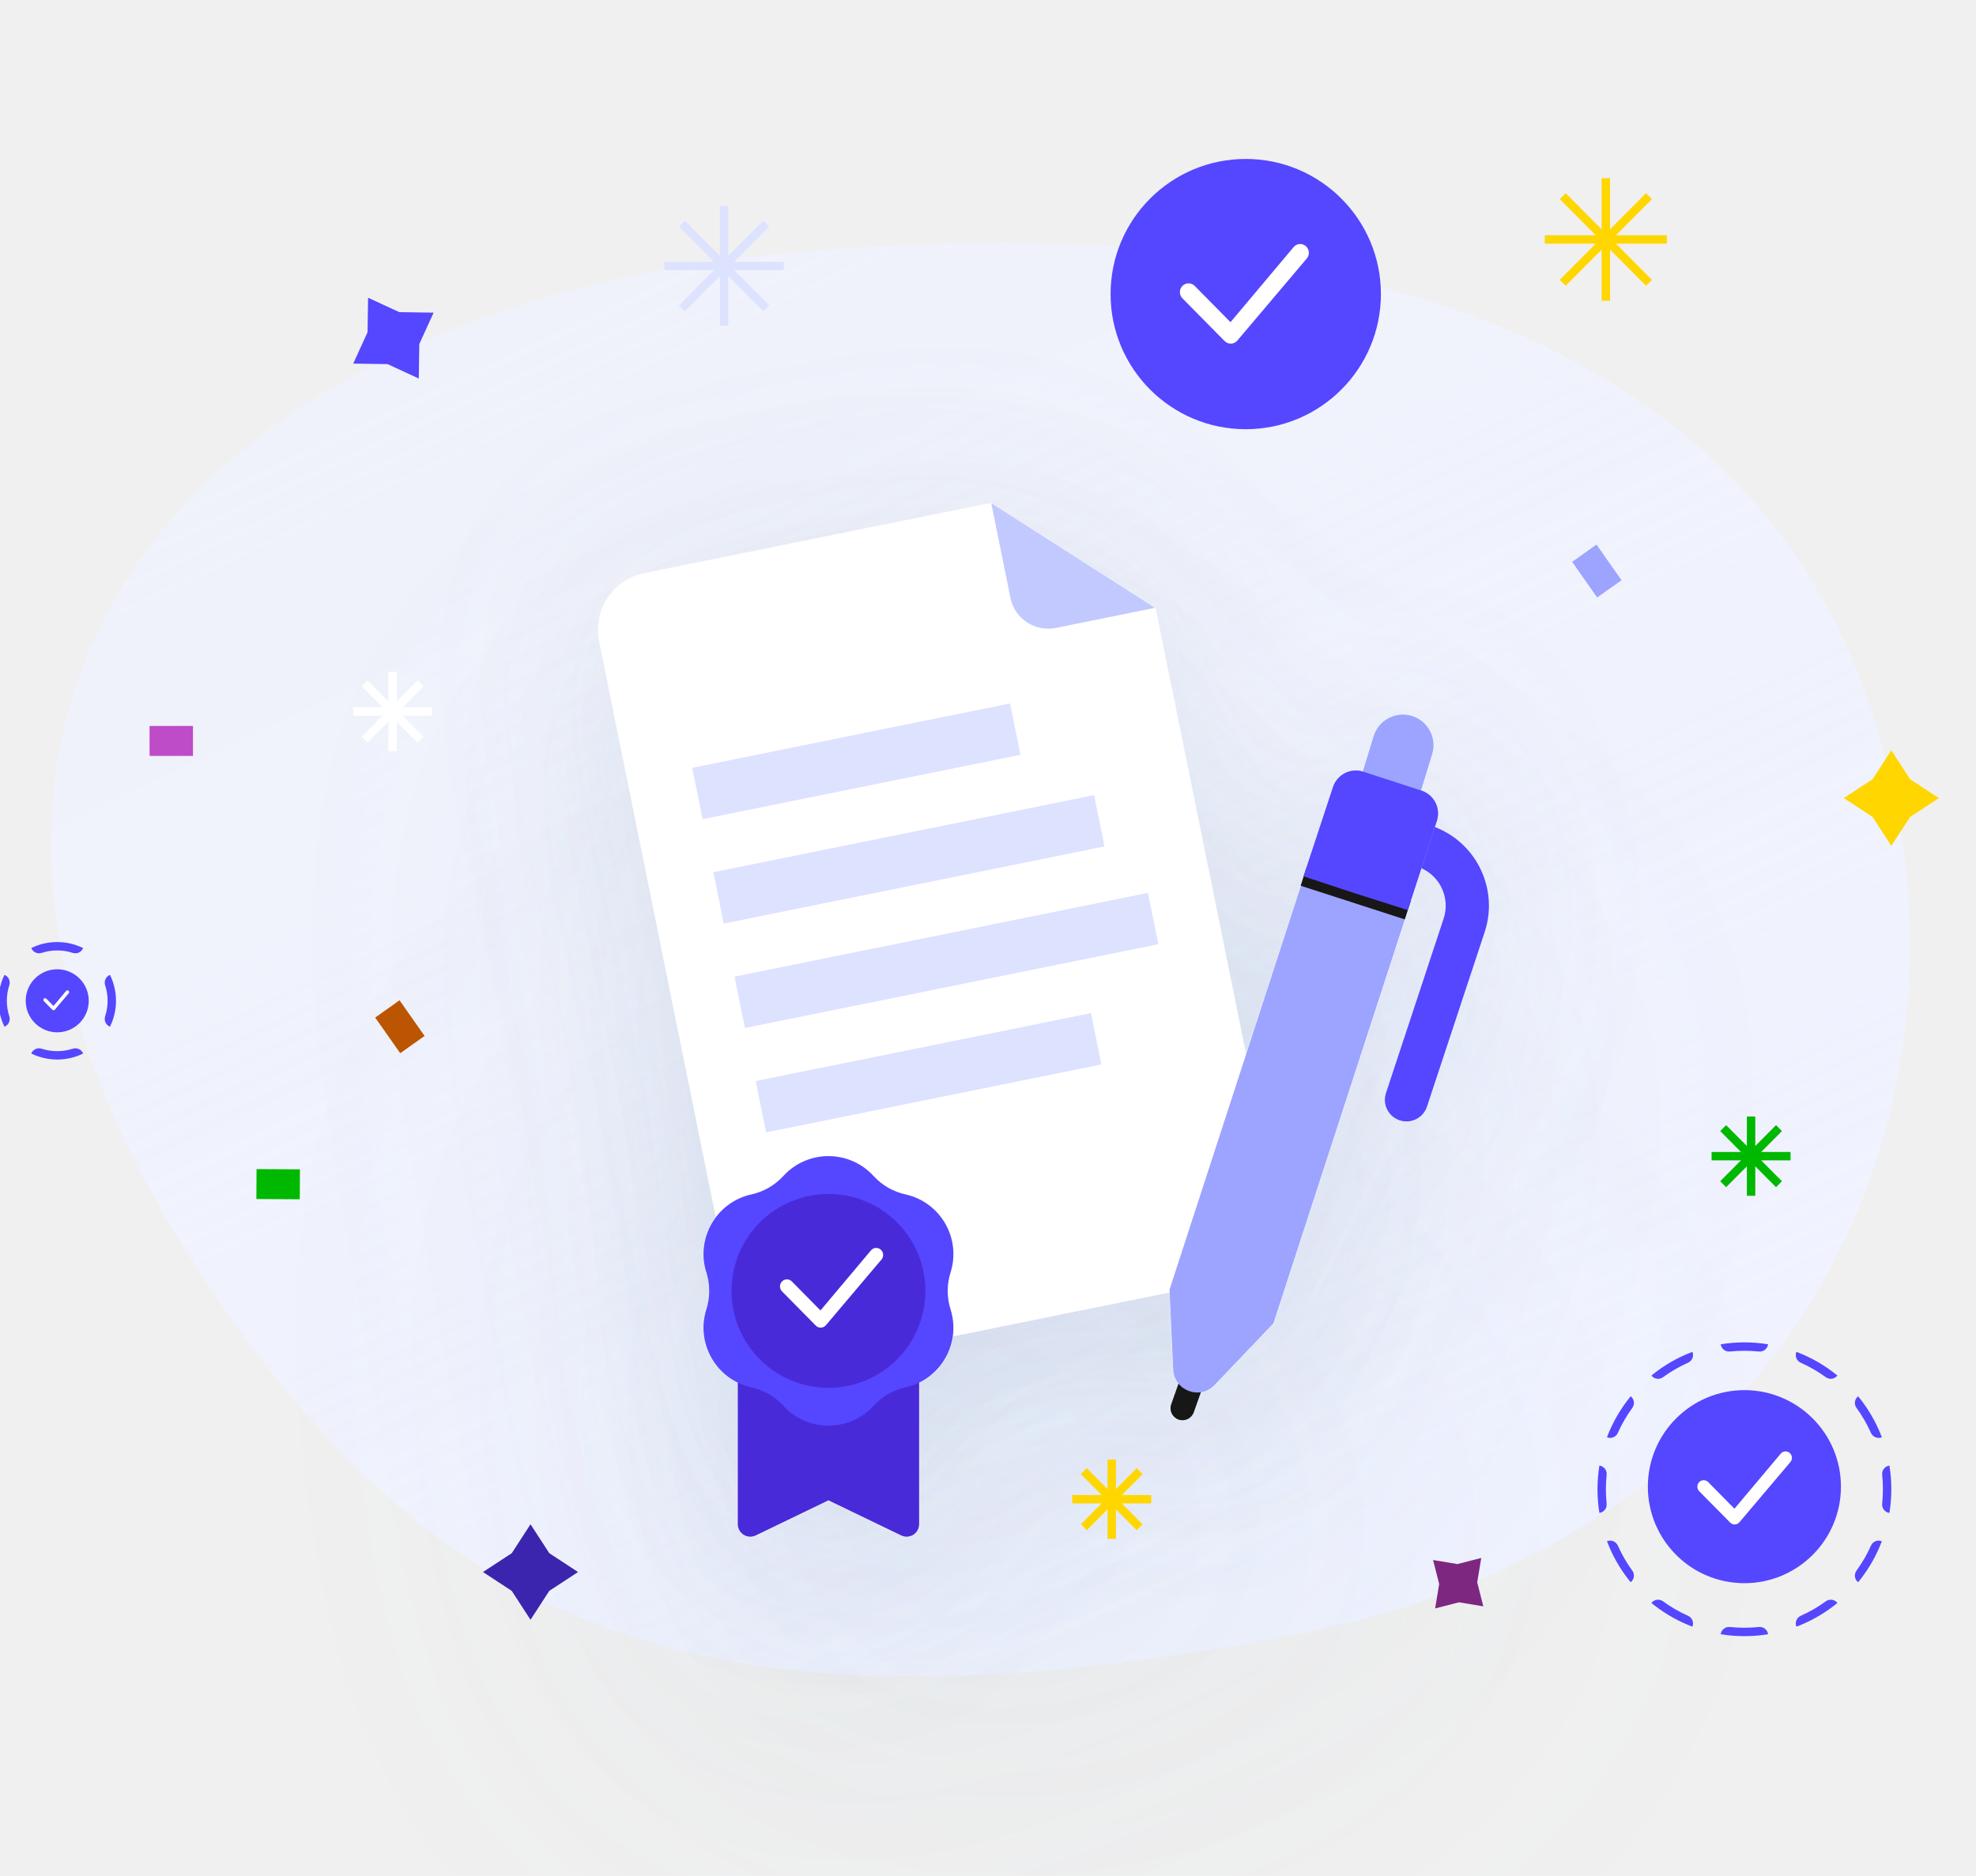
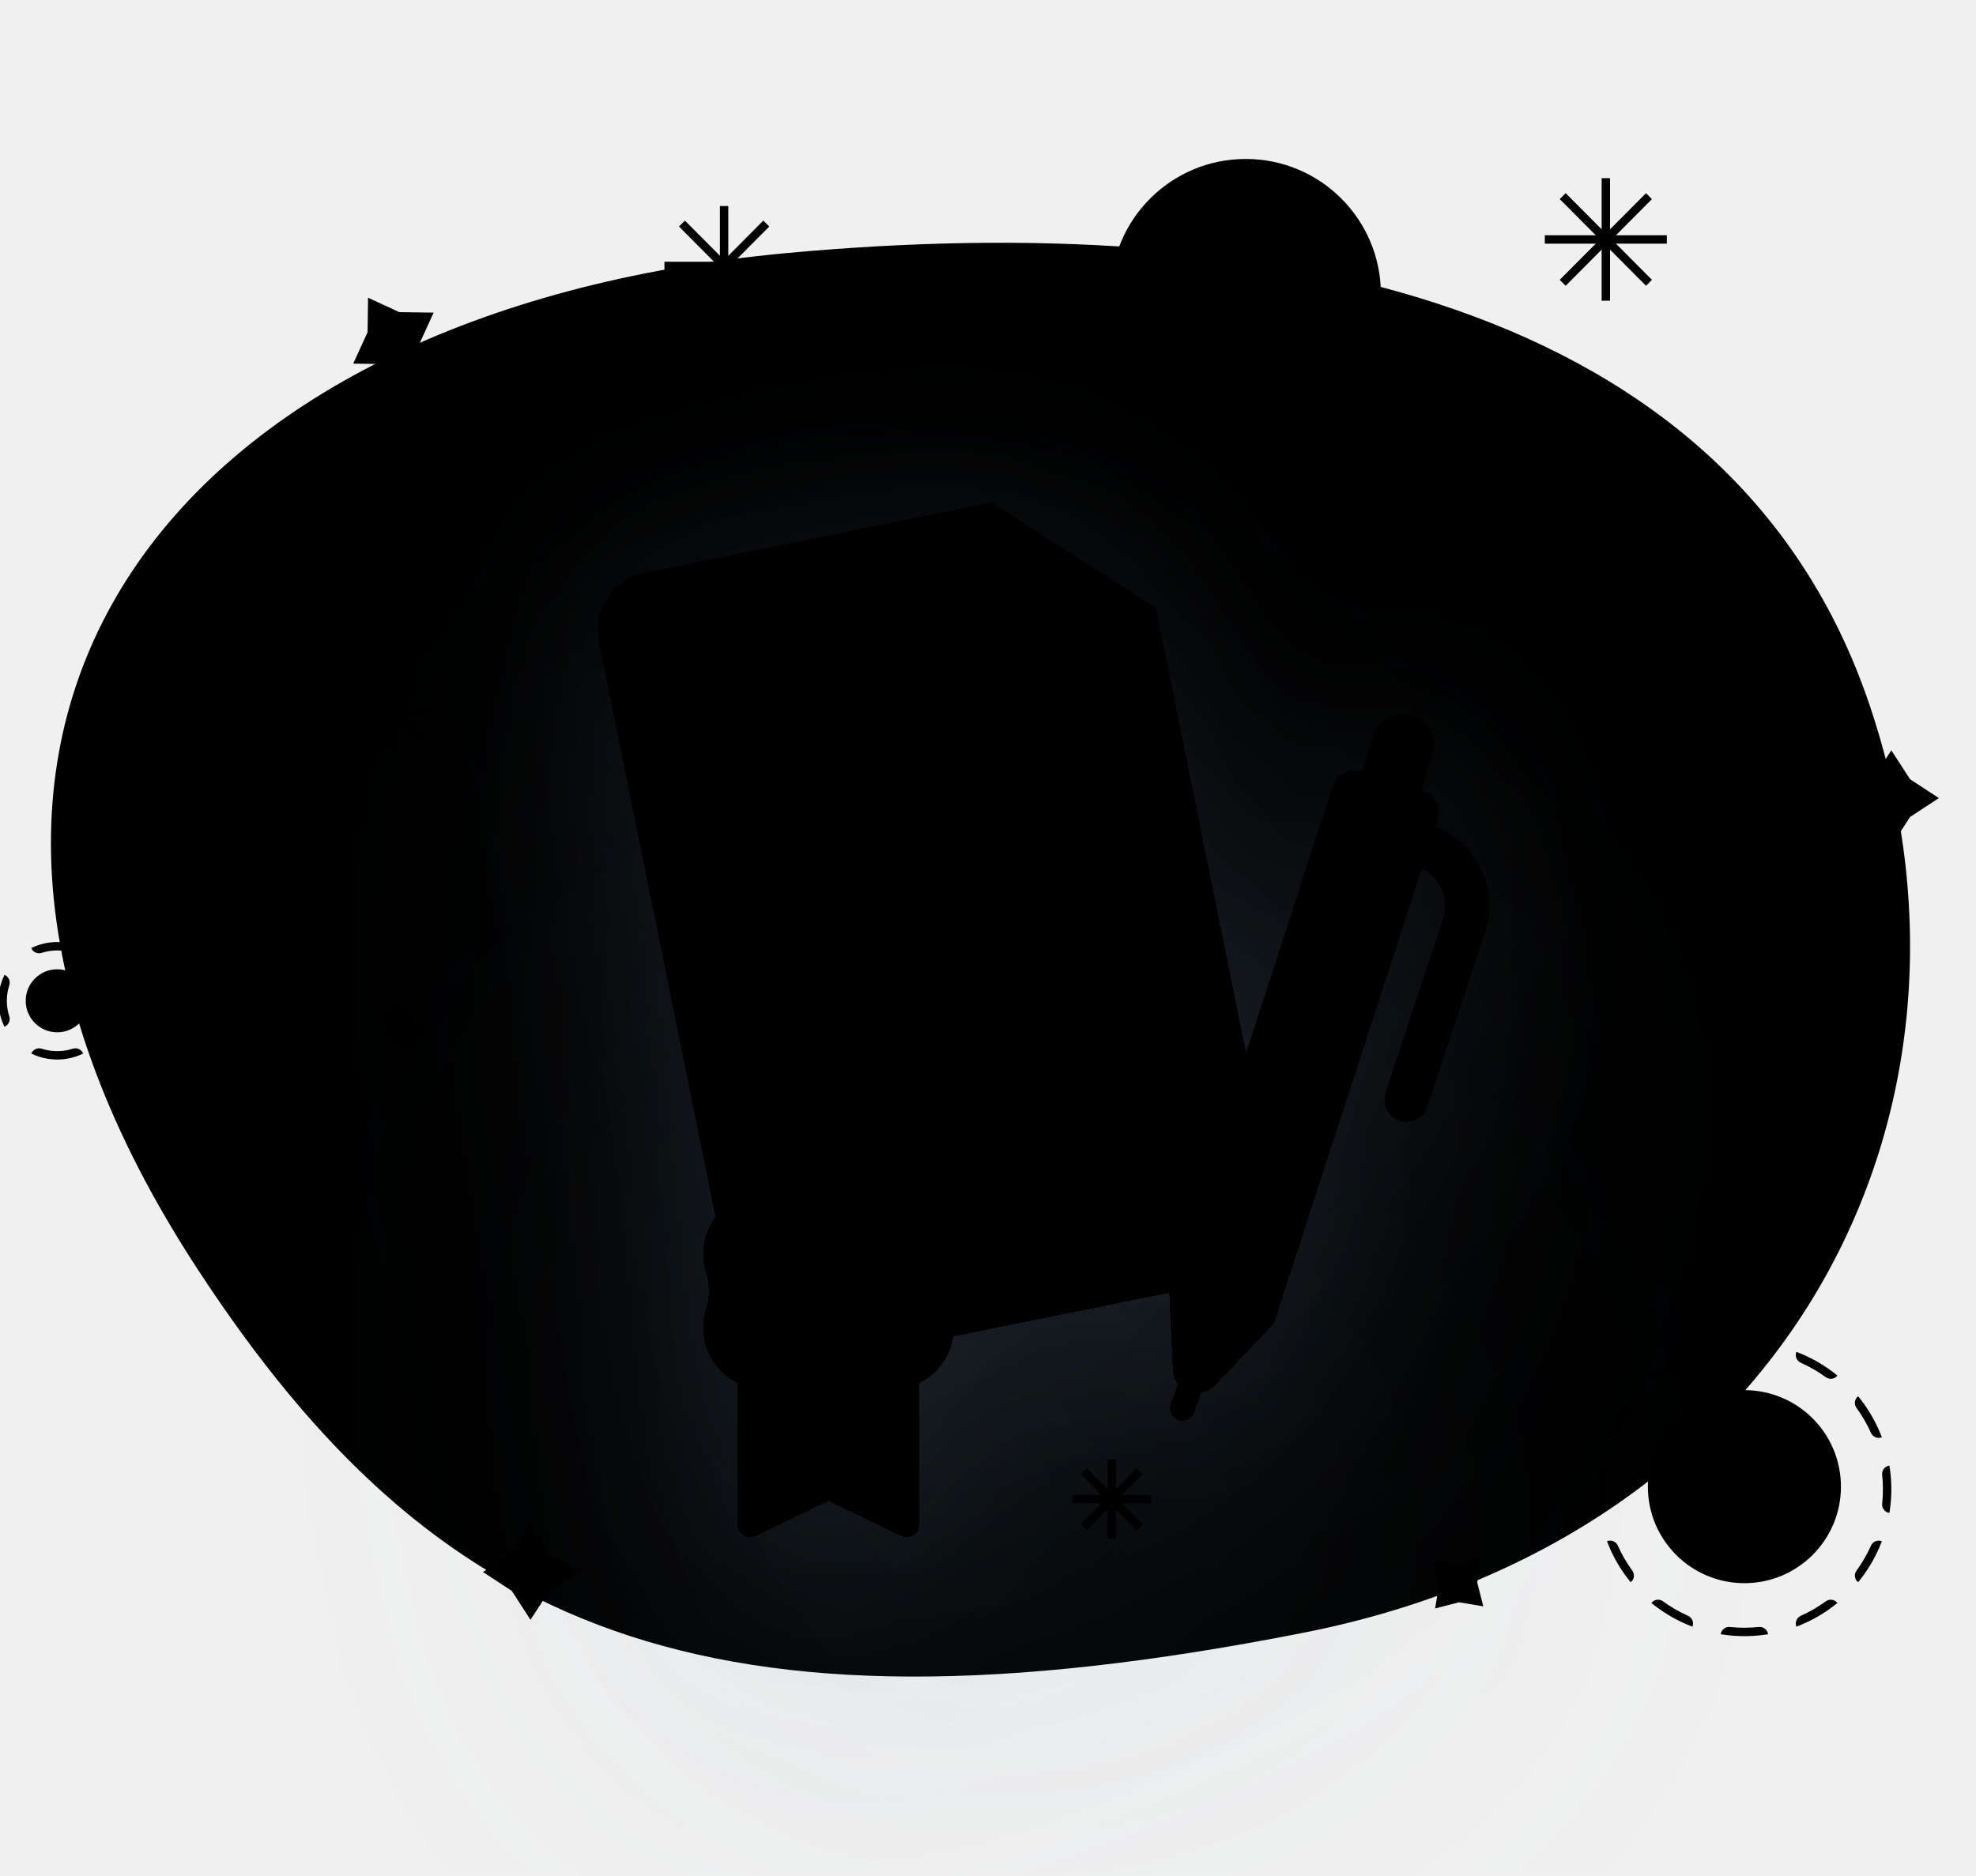
<svg xmlns="http://www.w3.org/2000/svg" fill="none" viewBox="0 0 316 300">
  <g clip-path="url(#a)">
-     <path fill="url(#b)" d="M298.971 112.741c-21.887-64.828-96.33-79.421-173.316-72.246-98.702 9.2-150.84 75.619-94.056 162.516 37.701 57.693 80.845 77.072 176.806 58.161 78.098-15.391 112.453-83.604 90.566-148.431Z" />
+     <path fill="currentColor" d="M298.971 112.741c-21.887-64.828-96.33-79.421-173.316-72.246-98.702 9.2-150.84 75.619-94.056 162.516 37.701 57.693 80.845 77.072 176.806 58.161 78.098-15.391 112.453-83.604 90.566-148.431Z" />
    <g filter="url(#c)">
-       <path fill="#fff" d="M95.833 102.568a9.232 9.232 0 0 1 7.215-10.882l55.567-11.257 10.709 10.35 15.453 6.455 19.56 96.544a9.232 9.232 0 0 1-7.216 10.881l-68.377 13.854a9.232 9.232 0 0 1-10.882-7.216L95.833 102.568Z" />
-       <path fill="#DDE2FF" d="m110.699 122.816 50.824-10.297 1.664 8.212-50.824 10.297-1.664-8.212ZM114.083 139.516l60.881-12.335 1.664 8.212-60.881 12.335-1.664-8.212ZM117.467 156.217l66.111-13.395 1.664 8.212-66.111 13.395-1.664-8.212ZM120.851 172.917l53.616-10.863 1.664 8.212-53.617 10.863-1.663-8.212Z" />
-       <path fill="#C2C9FF" d="m158.521 80.479 3.07 15.15a6.155 6.155 0 0 0 7.254 4.81l15.868-3.215-26.192-16.745Z" />
-       <path fill="#492AD8" d="M117.985 214.985h29v28.814a2 2 0 0 1-2.869 1.801l-11.631-5.615-11.63 5.615a2 2 0 0 1-2.87-1.801v-28.814Z" />
-       <path fill="#5546FF" d="M125.274 188.103c3.875-4.235 10.548-4.235 14.423 0a9.777 9.777 0 0 0 5.102 2.946c5.605 1.238 8.941 7.017 7.211 12.49a9.79 9.79 0 0 0 0 5.892c1.73 5.473-1.606 11.252-7.211 12.491a9.77 9.77 0 0 0-5.102 2.945c-3.875 4.235-10.548 4.235-14.423 0a9.772 9.772 0 0 0-5.103-2.945c-5.605-1.239-8.941-7.018-7.211-12.491a9.775 9.775 0 0 0 0-5.892c-1.73-5.473 1.606-11.252 7.211-12.49a9.78 9.78 0 0 0 5.103-2.946Z" />
-       <path fill="#492AD8" d="M147.985 206.485c0 8.561-6.939 15.5-15.5 15.5-8.56 0-15.5-6.939-15.5-15.5 0-8.56 6.94-15.5 15.5-15.5 8.561 0 15.5 6.94 15.5 15.5Z" />
-       <path fill="#fff" d="M139.339 199.94a1.1 1.1 0 0 1 1.57 0c.428.434.434 1.134.016 1.575L132.055 212a1.1 1.1 0 0 1-1.598.031l-5.397-5.47a1.135 1.135 0 0 1 0-1.591 1.1 1.1 0 0 1 1.57 0l4.579 4.641 8.101-9.637.029-.034Z" />
-       <path fill="#5546FF" fill-rule="evenodd" d="M230.861 146.926a6.564 6.564 0 0 0-4.367-8.353l1.964-6.63c7.295 2.162 11.356 9.928 8.969 17.152l-9.222 27.912a3.457 3.457 0 1 1-6.566-2.17l9.222-27.911Z" clip-rule="evenodd" />
-       <path fill="#9CA4FF" fill-rule="evenodd" d="m229.03 120.632-3.531 11.491-9.362-2.876 3.531-11.492a4.897 4.897 0 1 1 9.362 2.877Z" clip-rule="evenodd" />
-       <path fill="#171717" fill-rule="evenodd" d="m187.288 224.634 1.573-4.446 3.622 1.282-1.573 4.445a1.921 1.921 0 0 1-3.622-1.281Z" clip-rule="evenodd" />
-       <path fill="#9CA4FF" d="M213.181 125.902a3.841 3.841 0 0 1 4.841-2.465l9.303 3.027a3.842 3.842 0 0 1 2.465 4.842l-26.148 80.37-9.407 9.864c-2.334 2.447-6.463.903-6.618-2.476l-.585-12.792 26.149-80.37Z" />
-       <path fill="#171717" fill-rule="evenodd" d="m224.653 147.06-16.657-5.387.964-2.979 16.657 5.387-.964 2.979Z" clip-rule="evenodd" />
-       <path fill="#5546FF" d="M213.169 125.881a3.843 3.843 0 0 1 4.837-2.448l9.314 3.03a3.842 3.842 0 0 1 2.463 4.847l-4.663 14.261-8.254-2.622-8.418-2.778 4.721-14.29Z" />
+       <path fill="currentColor" d="M95.833 102.568a9.232 9.232 0 0 1 7.215-10.882l55.567-11.257 10.709 10.35 15.453 6.455 19.56 96.544a9.232 9.232 0 0 1-7.216 10.881l-68.377 13.854a9.232 9.232 0 0 1-10.882-7.216L95.833 102.568Z" />
+       <path fill="currentColor" d="m110.699 122.816 50.824-10.297 1.664 8.212-50.824 10.297-1.664-8.212ZM114.083 139.516l60.881-12.335 1.664 8.212-60.881 12.335-1.664-8.212ZM117.467 156.217l66.111-13.395 1.664 8.212-66.111 13.395-1.664-8.212ZM120.851 172.917l53.616-10.863 1.664 8.212-53.617 10.863-1.663-8.212Z" />
+       <path fill="currentColor" d="m158.521 80.479 3.07 15.15a6.155 6.155 0 0 0 7.254 4.81l15.868-3.215-26.192-16.745Z" />
+       <path fill="currentColor" d="M117.985 214.985h29v28.814a2 2 0 0 1-2.869 1.801l-11.631-5.615-11.63 5.615a2 2 0 0 1-2.87-1.801v-28.814Z" />
+       <path fill="currentColor" d="M125.274 188.103c3.875-4.235 10.548-4.235 14.423 0a9.777 9.777 0 0 0 5.102 2.946c5.605 1.238 8.941 7.017 7.211 12.49a9.79 9.79 0 0 0 0 5.892c1.73 5.473-1.606 11.252-7.211 12.491a9.77 9.77 0 0 0-5.102 2.945c-3.875 4.235-10.548 4.235-14.423 0a9.772 9.772 0 0 0-5.103-2.945c-5.605-1.239-8.941-7.018-7.211-12.491a9.775 9.775 0 0 0 0-5.892c-1.73-5.473 1.606-11.252 7.211-12.49a9.78 9.78 0 0 0 5.103-2.946Z" />
+       <path fill="currentColor" d="M147.985 206.485c0 8.561-6.939 15.5-15.5 15.5-8.56 0-15.5-6.939-15.5-15.5 0-8.56 6.94-15.5 15.5-15.5 8.561 0 15.5 6.94 15.5 15.5Z" />
+       <path fill="currentColor" d="M139.339 199.94a1.1 1.1 0 0 1 1.57 0c.428.434.434 1.134.016 1.575L132.055 212a1.1 1.1 0 0 1-1.598.031l-5.397-5.47a1.135 1.135 0 0 1 0-1.591 1.1 1.1 0 0 1 1.57 0l4.579 4.641 8.101-9.637.029-.034Z" />
+       <path fill="currentColor" fill-rule="evenodd" d="M230.861 146.926a6.564 6.564 0 0 0-4.367-8.353l1.964-6.63c7.295 2.162 11.356 9.928 8.969 17.152l-9.222 27.912a3.457 3.457 0 1 1-6.566-2.17l9.222-27.911Z" clip-rule="evenodd" />
+       <path fill="currentColor" fill-rule="evenodd" d="m229.03 120.632-3.531 11.491-9.362-2.876 3.531-11.492a4.897 4.897 0 1 1 9.362 2.877Z" clip-rule="evenodd" />
+       <path fill="currentColor" fill-rule="evenodd" d="m187.288 224.634 1.573-4.446 3.622 1.282-1.573 4.445a1.921 1.921 0 0 1-3.622-1.281Z" clip-rule="evenodd" />
+       <path fill="currentColor" d="M213.181 125.902a3.841 3.841 0 0 1 4.841-2.465l9.303 3.027a3.842 3.842 0 0 1 2.465 4.842l-26.148 80.37-9.407 9.864c-2.334 2.447-6.463.903-6.618-2.476l-.585-12.792 26.149-80.37Z" />
+       <path fill="currentColor" fill-rule="evenodd" d="m224.653 147.06-16.657-5.387.964-2.979 16.657 5.387-.964 2.979Z" clip-rule="evenodd" />
+       <path fill="currentColor" d="M213.169 125.881a3.843 3.843 0 0 1 4.837-2.448l9.314 3.03a3.842 3.842 0 0 1 2.463 4.847l-4.663 14.261-8.254-2.622-8.418-2.778 4.721-14.29Z" />
    </g>
-     <path fill="#00B800" fill-rule="evenodd" d="M280.702 178.588v12.685h-1.343v-12.685h1.343Z" clip-rule="evenodd" />
-     <path fill="#00B800" fill-rule="evenodd" d="M286.345 185.604h-12.63v-1.343h12.63v1.343Z" clip-rule="evenodd" />
-     <path fill="#00B800" fill-rule="evenodd" d="m284.022 189.895-8.928-8.972.947-.952 8.928 8.972-.947.952Z" clip-rule="evenodd" />
-     <path fill="#00B800" fill-rule="evenodd" d="m275.093 188.943 8.928-8.972.947.952-8.928 8.972-.947-.952Z" clip-rule="evenodd" />
-     <path fill="#5546FF" fill-rule="evenodd" d="M302.252 241.336a23.726 23.726 0 0 0-.098-6.911 1.343 1.343 0 0 0-1.159 1.47c.08.761.12 1.535.12 2.318 0 .783-.04 1.556-.12 2.317a1.343 1.343 0 0 0 1.159 1.47c.036-.22.068-.442.098-.664Zm-1.309 5.194a1.342 1.342 0 0 0-1.737.694 22.123 22.123 0 0 1-2.319 4.009 1.341 1.341 0 0 0 .265 1.852c.141-.173.281-.348.418-.525a23.486 23.486 0 0 0 3.373-6.03Zm-7.107 9.871a1.341 1.341 0 0 0-1.852-.265 22.123 22.123 0 0 1-4.009 2.319 1.342 1.342 0 0 0-.694 1.737 22.466 22.466 0 0 0 1.241-.511 23.486 23.486 0 0 0 5.314-3.28Zm-11.085 5.002a1.343 1.343 0 0 0-1.47-1.159c-.761.08-1.534.12-2.317.12-.783 0-1.557-.04-2.318-.12a1.343 1.343 0 0 0-1.47 1.159 24.186 24.186 0 0 0 1.331.177 23.746 23.746 0 0 0 6.244-.177Zm-12.104-1.211a1.342 1.342 0 0 0-.695-1.737 22.157 22.157 0 0 1-4.009-2.319 1.341 1.341 0 0 0-1.852.265c.173.141.348.281.525.418a23.477 23.477 0 0 0 6.031 3.373Zm-9.871-7.107a1.343 1.343 0 0 0 .265-1.852 22.065 22.065 0 0 1-2.319-4.009 1.343 1.343 0 0 0-1.738-.694 26.096 26.096 0 0 0 .512 1.241 23.481 23.481 0 0 0 3.28 5.314ZM255.773 242a1.343 1.343 0 0 0 1.159-1.47 22.434 22.434 0 0 1 0-4.635 1.343 1.343 0 0 0-1.159-1.47 24.207 24.207 0 0 0-.303 3.788 23.726 23.726 0 0 0 .303 3.787Zm1.211-12.104c.67.276 1.441-.03 1.738-.695a22.056 22.056 0 0 1 2.319-4.008 1.344 1.344 0 0 0-.265-1.853 23.445 23.445 0 0 0-3.792 6.556Zm7.107-9.871a1.343 1.343 0 0 0 1.852.265 22.157 22.157 0 0 1 4.009-2.319 1.344 1.344 0 0 0 .695-1.738 26.17 26.17 0 0 0-1.242.512 23.473 23.473 0 0 0-5.314 3.28Zm11.085-5.003a1.343 1.343 0 0 0 1.47 1.159 22.453 22.453 0 0 1 4.635 0 1.343 1.343 0 0 0 1.47-1.159 24.11 24.11 0 0 0-3.787-.303 23.746 23.746 0 0 0-3.788.303Zm12.105 1.211c-.276.67.029 1.441.694 1.738a22.123 22.123 0 0 1 4.009 2.319c.589.428 1.41.308 1.852-.265a23.445 23.445 0 0 0-6.555-3.792Zm9.871 7.107a1.342 1.342 0 0 0-.265 1.853 22.115 22.115 0 0 1 2.319 4.008 1.342 1.342 0 0 0 1.737.695 22.529 22.529 0 0 0-.511-1.242 23.477 23.477 0 0 0-3.28-5.314Z" clip-rule="evenodd" />
-     <path fill="#5546FF" d="M220.832 47.038c0 11.937-9.677 21.614-21.614 21.614-11.937 0-21.614-9.677-21.614-21.614 0-11.937 9.677-21.614 21.614-21.614 11.937 0 21.614 9.677 21.614 21.614Z" />
-     <path fill="#fff" d="M206.943 39.443a1.376 1.376 0 0 1 1.963 0 1.42 1.42 0 0 1 .02 1.968l-11.088 13.107a1.376 1.376 0 0 1-1.997.039l-6.747-6.837a1.42 1.42 0 0 1 0-1.989 1.376 1.376 0 0 1 1.963 0l5.724 5.8 10.126-12.046a.41.41 0 0 1 .036-.042Z" />
-     <path fill="#5546FF" d="M294.402 237.797c0 8.526-6.912 15.439-15.439 15.439-8.526 0-15.439-6.913-15.439-15.439 0-8.527 6.913-15.439 15.439-15.439 8.527 0 15.439 6.912 15.439 15.439Z" />
-     <path fill="#fff" d="M284.825 232.458a1.01 1.01 0 0 1 1.439 0c.393.398.398 1.04.015 1.444l-8.131 9.611-.025.029a1.01 1.01 0 0 1-1.439 0l-4.948-5.014a1.04 1.04 0 0 1 0-1.459 1.01 1.01 0 0 1 1.439 0l4.198 4.254 7.425-8.834a.858.858 0 0 1 .027-.031Z" />
-     <path fill="#3B25AE" d="m81.84 248.438 3-4.624 3 4.624 4.601 3.015-4.602 3.014-3 4.625-2.999-4.625-4.602-3.014 4.602-3.015Z" />
-     <path fill="#5546FF" fill-rule="evenodd" d="M17.86 163.616a9.335 9.335 0 0 0 .688-3.536 9.394 9.394 0 0 0-.963-4.148c-.647.262-.99.984-.771 1.658a8.05 8.05 0 0 1 .392 2.49c0 .872-.138 1.708-.392 2.491a1.342 1.342 0 0 0 .771 1.658c.099-.2.19-.405.275-.613Zm-4.56 4.899a1.342 1.342 0 0 0-1.66-.771 8.05 8.05 0 0 1-2.49.392 8.051 8.051 0 0 1-2.49-.392 1.342 1.342 0 0 0-1.658.771 8.934 8.934 0 0 0 1.243.505 9.392 9.392 0 0 0 2.906.458 9.392 9.392 0 0 0 4.148-.963ZM.715 164.229c.647-.262.99-.984.771-1.658a8.05 8.05 0 0 1-.392-2.491c0-.871.138-1.707.392-2.49a1.342 1.342 0 0 0-.771-1.658 9.283 9.283 0 0 0-.505 1.243 9.395 9.395 0 0 0-.458 2.905 9.386 9.386 0 0 0 .963 4.149Zm4.286-12.583c.262.647.984.99 1.658.771a8.051 8.051 0 0 1 2.49-.392 8.05 8.05 0 0 1 2.49.392 1.342 1.342 0 0 0 1.66-.771 9.647 9.647 0 0 0-1.244-.506 9.391 9.391 0 0 0-2.905-.457 9.392 9.392 0 0 0-4.15.963Z" clip-rule="evenodd" />
-     <path fill="#FFD600" d="m299.458 124.643 3-4.624 3 4.624 4.601 3.015-4.601 3.014-3 4.625-3-4.625-4.602-3.014 4.602-3.015Z" />
-     <path fill="#5546FF" d="m58.78 53.143.082-5.52 4.992 2.304 5.493.082-2.292 5.017-.083 5.52-4.992-2.304-5.492-.082 2.292-5.017Z" />
-     <path fill="#7D2781" d="m233.062 250.18 3.818-.982-.646 3.907.977 3.837-3.888-.65-3.818.982.647-3.907-.977-3.837 3.887.65Z" />
-     <path fill="#BE4BC8" d="M23.918 116.118h6.943v4.791h-6.943v-4.791Z" />
-     <path fill="#9CA4FF" d="m255.312 87.106 4 5.703-3.896 2.76-4-5.703 3.896-2.76Z" />
-     <path fill="#BB5502" d="m63.897 160 4 5.703-3.897 2.76-4-5.703 3.897-2.76Z" />
-     <path fill="#DDE2FF" fill-rule="evenodd" d="M116.469 32.954v19.17h-1.342v-19.17h1.342Z" clip-rule="evenodd" />
-     <path fill="#DDE2FF" fill-rule="evenodd" d="M125.34 43.21h-19.084v-1.342h19.084v1.343Z" clip-rule="evenodd" />
-     <path fill="#DDE2FF" fill-rule="evenodd" d="m122.074 49.794-13.492-13.558.947-.952 13.492 13.559-.947.951Z" clip-rule="evenodd" />
-     <path fill="#DDE2FF" fill-rule="evenodd" d="m108.579 48.843 13.492-13.559.947.952-13.492 13.558-.947-.951Z" clip-rule="evenodd" />
-     <path fill="#FFD600" fill-rule="evenodd" d="M178.458 233.458v12.685h-1.343v-12.685h1.343Z" clip-rule="evenodd" />
-     <path fill="#FFD600" fill-rule="evenodd" d="M184.101 240.475h-12.63v-1.343h12.63v1.343Z" clip-rule="evenodd" />
-     <path fill="#FFD600" fill-rule="evenodd" d="m181.777 244.765-8.928-8.972.947-.951 8.928 8.972-.947.951Z" clip-rule="evenodd" />
-     <path fill="#FFD600" fill-rule="evenodd" d="m172.848 243.814 8.928-8.972.947.952-8.928 8.972-.947-.952ZM257.475 28.5v19.602h-1.342V28.5h1.342Z" clip-rule="evenodd" />
-     <path fill="#FFD600" fill-rule="evenodd" d="M266.559 38.974h-19.513V37.63h19.513v1.343Z" clip-rule="evenodd" />
-     <path fill="#FFD600" fill-rule="evenodd" d="m263.229 45.712-13.795-13.863.947-.952 13.795 13.863-.947.952Z" clip-rule="evenodd" />
-     <path fill="#FFD600" fill-rule="evenodd" d="m249.433 44.76 13.795-13.863.947.952-13.795 13.863-.947-.952Z" clip-rule="evenodd" />
-     <path fill="#fff" fill-rule="evenodd" d="M63.458 107.458v12.685h-1.343v-12.685h1.343Z" clip-rule="evenodd" />
-     <path fill="#fff" fill-rule="evenodd" d="M69.1 114.475H56.472v-1.343h12.63v1.343Z" clip-rule="evenodd" />
-     <path fill="#fff" fill-rule="evenodd" d="m66.777 118.765-8.928-8.972.947-.951 8.928 8.972-.947.951Z" clip-rule="evenodd" />
-     <path fill="#fff" fill-rule="evenodd" d="m57.848 117.814 8.928-8.972.947.952-8.928 8.972-.947-.952Z" clip-rule="evenodd" />
-     <path fill="#00B800" d="m41.024 187 6.943.036-.025 4.791L41 191.79l.025-4.79Z" />
-     <path fill="#5546FF" d="M14.193 160.081a5.041 5.041 0 1 1-10.083 0 5.041 5.041 0 0 1 10.083 0Z" />
-     <path fill="#fff" d="M10.589 158.489a.275.275 0 0 1 .392 0 .283.283 0 0 1 .004.393l-2.217 2.622-.007.007a.275.275 0 0 1-.393 0l-1.35-1.367a.284.284 0 0 1 0-.398.275.275 0 0 1 .393 0l1.145 1.16 2.025-2.409a.044.044 0 0 1 .008-.008Z" />
+     <path fill="currentColor" fill-rule="evenodd" d="M280.702 178.588v12.685h-1.343v-12.685h1.343Z" clip-rule="evenodd" />
+     <path fill="currentColor" fill-rule="evenodd" d="M286.345 185.604h-12.63v-1.343h12.63v1.343Z" clip-rule="evenodd" />
+     <path fill="currentColor" fill-rule="evenodd" d="m284.022 189.895-8.928-8.972.947-.952 8.928 8.972-.947.952Z" clip-rule="evenodd" />
+     <path fill="currentColor" fill-rule="evenodd" d="m275.093 188.943 8.928-8.972.947.952-8.928 8.972-.947-.952Z" clip-rule="evenodd" />
+     <path fill="currentColor" fill-rule="evenodd" d="M302.252 241.336a23.726 23.726 0 0 0-.098-6.911 1.343 1.343 0 0 0-1.159 1.47c.08.761.12 1.535.12 2.318 0 .783-.04 1.556-.12 2.317a1.343 1.343 0 0 0 1.159 1.47c.036-.22.068-.442.098-.664Zm-1.309 5.194a1.342 1.342 0 0 0-1.737.694 22.123 22.123 0 0 1-2.319 4.009 1.341 1.341 0 0 0 .265 1.852c.141-.173.281-.348.418-.525a23.486 23.486 0 0 0 3.373-6.03Zm-7.107 9.871a1.341 1.341 0 0 0-1.852-.265 22.123 22.123 0 0 1-4.009 2.319 1.342 1.342 0 0 0-.694 1.737 22.466 22.466 0 0 0 1.241-.511 23.486 23.486 0 0 0 5.314-3.28Zm-11.085 5.002a1.343 1.343 0 0 0-1.47-1.159c-.761.08-1.534.12-2.317.12-.783 0-1.557-.04-2.318-.12a1.343 1.343 0 0 0-1.47 1.159 24.186 24.186 0 0 0 1.331.177 23.746 23.746 0 0 0 6.244-.177Zm-12.104-1.211a1.342 1.342 0 0 0-.695-1.737 22.157 22.157 0 0 1-4.009-2.319 1.341 1.341 0 0 0-1.852.265c.173.141.348.281.525.418a23.477 23.477 0 0 0 6.031 3.373Zm-9.871-7.107a1.343 1.343 0 0 0 .265-1.852 22.065 22.065 0 0 1-2.319-4.009 1.343 1.343 0 0 0-1.738-.694 26.096 26.096 0 0 0 .512 1.241 23.481 23.481 0 0 0 3.28 5.314ZM255.773 242a1.343 1.343 0 0 0 1.159-1.47 22.434 22.434 0 0 1 0-4.635 1.343 1.343 0 0 0-1.159-1.47 24.207 24.207 0 0 0-.303 3.788 23.726 23.726 0 0 0 .303 3.787Zm1.211-12.104c.67.276 1.441-.03 1.738-.695a22.056 22.056 0 0 1 2.319-4.008 1.344 1.344 0 0 0-.265-1.853 23.445 23.445 0 0 0-3.792 6.556Zm7.107-9.871a1.343 1.343 0 0 0 1.852.265 22.157 22.157 0 0 1 4.009-2.319 1.344 1.344 0 0 0 .695-1.738 26.17 26.17 0 0 0-1.242.512 23.473 23.473 0 0 0-5.314 3.28Zm11.085-5.003a1.343 1.343 0 0 0 1.47 1.159 22.453 22.453 0 0 1 4.635 0 1.343 1.343 0 0 0 1.47-1.159 24.11 24.11 0 0 0-3.787-.303 23.746 23.746 0 0 0-3.788.303Zm12.105 1.211c-.276.67.029 1.441.694 1.738a22.123 22.123 0 0 1 4.009 2.319c.589.428 1.41.308 1.852-.265a23.445 23.445 0 0 0-6.555-3.792Zm9.871 7.107a1.342 1.342 0 0 0-.265 1.853 22.115 22.115 0 0 1 2.319 4.008 1.342 1.342 0 0 0 1.737.695 22.529 22.529 0 0 0-.511-1.242 23.477 23.477 0 0 0-3.28-5.314Z" clip-rule="evenodd" />
+     <path fill="currentColor" d="M220.832 47.038c0 11.937-9.677 21.614-21.614 21.614-11.937 0-21.614-9.677-21.614-21.614 0-11.937 9.677-21.614 21.614-21.614 11.937 0 21.614 9.677 21.614 21.614Z" />
+     <path fill="currentColor" d="M206.943 39.443a1.376 1.376 0 0 1 1.963 0 1.42 1.42 0 0 1 .02 1.968l-11.088 13.107a1.376 1.376 0 0 1-1.997.039l-6.747-6.837a1.42 1.42 0 0 1 0-1.989 1.376 1.376 0 0 1 1.963 0l5.724 5.8 10.126-12.046a.41.41 0 0 1 .036-.042Z" />
+     <path fill="currentColor" d="M294.402 237.797c0 8.526-6.912 15.439-15.439 15.439-8.526 0-15.439-6.913-15.439-15.439 0-8.527 6.913-15.439 15.439-15.439 8.527 0 15.439 6.912 15.439 15.439Z" />
+     <path fill="currentColor" d="M284.825 232.458a1.01 1.01 0 0 1 1.439 0c.393.398.398 1.04.015 1.444l-8.131 9.611-.025.029a1.01 1.01 0 0 1-1.439 0l-4.948-5.014a1.04 1.04 0 0 1 0-1.459 1.01 1.01 0 0 1 1.439 0l4.198 4.254 7.425-8.834a.858.858 0 0 1 .027-.031Z" />
+     <path fill="currentColor" d="m81.84 248.438 3-4.624 3 4.624 4.601 3.015-4.602 3.014-3 4.625-2.999-4.625-4.602-3.014 4.602-3.015Z" />
+     <path fill="currentColor" fill-rule="evenodd" d="M17.86 163.616a9.335 9.335 0 0 0 .688-3.536 9.394 9.394 0 0 0-.963-4.148c-.647.262-.99.984-.771 1.658a8.05 8.05 0 0 1 .392 2.49c0 .872-.138 1.708-.392 2.491a1.342 1.342 0 0 0 .771 1.658c.099-.2.19-.405.275-.613Zm-4.56 4.899a1.342 1.342 0 0 0-1.66-.771 8.05 8.05 0 0 1-2.49.392 8.051 8.051 0 0 1-2.49-.392 1.342 1.342 0 0 0-1.658.771 8.934 8.934 0 0 0 1.243.505 9.392 9.392 0 0 0 2.906.458 9.392 9.392 0 0 0 4.148-.963ZM.715 164.229c.647-.262.99-.984.771-1.658a8.05 8.05 0 0 1-.392-2.491c0-.871.138-1.707.392-2.49a1.342 1.342 0 0 0-.771-1.658 9.283 9.283 0 0 0-.505 1.243 9.395 9.395 0 0 0-.458 2.905 9.386 9.386 0 0 0 .963 4.149Zm4.286-12.583c.262.647.984.99 1.658.771a8.051 8.051 0 0 1 2.49-.392 8.05 8.05 0 0 1 2.49.392 1.342 1.342 0 0 0 1.66-.771 9.647 9.647 0 0 0-1.244-.506 9.391 9.391 0 0 0-2.905-.457 9.392 9.392 0 0 0-4.15.963Z" clip-rule="evenodd" />
+     <path fill="currentColor" d="m299.458 124.643 3-4.624 3 4.624 4.601 3.015-4.601 3.014-3 4.625-3-4.625-4.602-3.014 4.602-3.015Z" />
+     <path fill="currentColor" d="m58.78 53.143.082-5.52 4.992 2.304 5.493.082-2.292 5.017-.083 5.52-4.992-2.304-5.492-.082 2.292-5.017Z" />
+     <path fill="currentColor" d="m233.062 250.18 3.818-.982-.646 3.907.977 3.837-3.888-.65-3.818.982.647-3.907-.977-3.837 3.887.65Z" />
+     <path fill="currentColor" d="M23.918 116.118h6.943v4.791h-6.943v-4.791Z" />
+     <path fill="currentColor" d="m255.312 87.106 4 5.703-3.896 2.76-4-5.703 3.896-2.76Z" />
+     <path fill="currentColor" d="m63.897 160 4 5.703-3.897 2.76-4-5.703 3.897-2.76Z" />
+     <path fill="currentColor" fill-rule="evenodd" d="M116.469 32.954v19.17h-1.342v-19.17h1.342Z" clip-rule="evenodd" />
+     <path fill="currentColor" fill-rule="evenodd" d="M125.34 43.21h-19.084v-1.342h19.084v1.343Z" clip-rule="evenodd" />
+     <path fill="currentColor" fill-rule="evenodd" d="m122.074 49.794-13.492-13.558.947-.952 13.492 13.559-.947.951Z" clip-rule="evenodd" />
+     <path fill="currentColor" fill-rule="evenodd" d="m108.579 48.843 13.492-13.559.947.952-13.492 13.558-.947-.951Z" clip-rule="evenodd" />
+     <path fill="currentColor" fill-rule="evenodd" d="M178.458 233.458v12.685h-1.343v-12.685h1.343Z" clip-rule="evenodd" />
+     <path fill="currentColor" fill-rule="evenodd" d="M184.101 240.475h-12.63v-1.343h12.63v1.343Z" clip-rule="evenodd" />
+     <path fill="currentColor" fill-rule="evenodd" d="m181.777 244.765-8.928-8.972.947-.951 8.928 8.972-.947.951Z" clip-rule="evenodd" />
+     <path fill="currentColor" fill-rule="evenodd" d="m172.848 243.814 8.928-8.972.947.952-8.928 8.972-.947-.952ZM257.475 28.5v19.602h-1.342V28.5h1.342Z" clip-rule="evenodd" />
+     <path fill="currentColor" fill-rule="evenodd" d="M266.559 38.974h-19.513V37.63h19.513v1.343Z" clip-rule="evenodd" />
+     <path fill="currentColor" fill-rule="evenodd" d="m263.229 45.712-13.795-13.863.947-.952 13.795 13.863-.947.952Z" clip-rule="evenodd" />
+     <path fill="currentColor" fill-rule="evenodd" d="m249.433 44.76 13.795-13.863.947.952-13.795 13.863-.947-.952Z" clip-rule="evenodd" />
+     <path fill="currentColor" fill-rule="evenodd" d="M63.458 107.458v12.685h-1.343v-12.685h1.343Z" clip-rule="evenodd" />
+     <path fill="currentColor" fill-rule="evenodd" d="M69.1 114.475H56.472v-1.343h12.63v1.343Z" clip-rule="evenodd" />
+     <path fill="currentColor" fill-rule="evenodd" d="m66.777 118.765-8.928-8.972.947-.951 8.928 8.972-.947.951Z" clip-rule="evenodd" />
+     <path fill="currentColor" fill-rule="evenodd" d="m57.848 117.814 8.928-8.972.947.952-8.928 8.972-.947-.952Z" clip-rule="evenodd" />
+     <path fill="currentColor" d="m41.024 187 6.943.036-.025 4.791L41 191.79l.025-4.79Z" />
+     <path fill="currentColor" d="M14.193 160.081a5.041 5.041 0 1 1-10.083 0 5.041 5.041 0 0 1 10.083 0Z" />
+     <path fill="currentColor" d="M10.589 158.489a.275.275 0 0 1 .392 0 .283.283 0 0 1 .004.393l-2.217 2.622-.007.007a.275.275 0 0 1-.393 0l-1.35-1.367a.284.284 0 0 1 0-.398.275.275 0 0 1 .393 0l1.145 1.16 2.025-2.409a.044.044 0 0 1 .008-.008Z" />
  </g>
  <defs>
    <linearGradient id="b" x1="121.245" x2="221.735" y1="35.927" y2="249.38" gradientUnits="userSpaceOnUse">
-       <stop stop-color="#F0F3FF" stop-opacity=".72" />
-       <stop offset="1" stop-color="#F0F3FF" />
+       <stop stop-color="currentColor" stop-opacity=".72" />
+       <stop offset="1" stop-color="currentColor" />
    </linearGradient>
    <clipPath id="a">
-       <path fill="#fff" d="M0 0h316v300H0z" />
+       <path fill="currentColor" d="M0 0h316v300H0z" />
    </clipPath>
    <filter id="c" width="603.892" height="655.64" x="-135.067" y="51.589" color-interpolation-filters="sRGB" filterUnits="userSpaceOnUse">
      <feFlood flood-opacity="0" result="BackgroundImageFix" />
      <feColorMatrix in="SourceAlpha" result="hardAlpha" values="0 0 0 0 0 0 0 0 0 0 0 0 0 0 0 0 0 0 127 0" />
      <feOffset dy="230.714" />
      <feGaussianBlur stdDeviation="115.357" />
      <feComposite in2="hardAlpha" operator="out" />
      <feColorMatrix values="0 0 0 0 0.439 0 0 0 0 0.565 0 0 0 0 0.69 0 0 0 0.04 0" />
      <feBlend in2="BackgroundImageFix" result="effect1_dropShadow_2320_698" />
      <feColorMatrix in="SourceAlpha" result="hardAlpha" values="0 0 0 0 0 0 0 0 0 0 0 0 0 0 0 0 0 0 127 0" />
      <feOffset dy="86.518" />
      <feGaussianBlur stdDeviation="57.678" />
      <feComposite in2="hardAlpha" operator="out" />
      <feColorMatrix values="0 0 0 0 0.439 0 0 0 0 0.565 0 0 0 0 0.69 0 0 0 0.05 0" />
      <feBlend in2="effect1_dropShadow_2320_698" result="effect2_dropShadow_2320_698" />
      <feColorMatrix in="SourceAlpha" result="hardAlpha" values="0 0 0 0 0 0 0 0 0 0 0 0 0 0 0 0 0 0 127 0" />
      <feOffset dy="28.839" />
      <feGaussianBlur stdDeviation="28.839" />
      <feComposite in2="hardAlpha" operator="out" />
      <feColorMatrix values="0 0 0 0 0.439 0 0 0 0 0.565 0 0 0 0 0.69 0 0 0 0.08 0" />
      <feBlend in2="effect2_dropShadow_2320_698" result="effect3_dropShadow_2320_698" />
      <feColorMatrix in="SourceAlpha" result="hardAlpha" values="0 0 0 0 0 0 0 0 0 0 0 0 0 0 0 0 0 0 127 0" />
      <feOffset dy="14.42" />
      <feGaussianBlur stdDeviation="14.42" />
      <feComposite in2="hardAlpha" operator="out" />
      <feColorMatrix values="0 0 0 0 0.439 0 0 0 0 0.565 0 0 0 0 0.69 0 0 0 0.05 0" />
      <feBlend in2="effect3_dropShadow_2320_698" result="effect4_dropShadow_2320_698" />
      <feColorMatrix in="SourceAlpha" result="hardAlpha" values="0 0 0 0 0 0 0 0 0 0 0 0 0 0 0 0 0 0 127 0" />
      <feOffset />
      <feGaussianBlur stdDeviation="14.42" />
      <feComposite in2="hardAlpha" operator="out" />
      <feColorMatrix values="0 0 0 0 0.439 0 0 0 0 0.565 0 0 0 0 0.69 0 0 0 0.1 0" />
      <feBlend in2="effect4_dropShadow_2320_698" result="effect5_dropShadow_2320_698" />
      <feBlend in="SourceGraphic" in2="effect5_dropShadow_2320_698" result="shape" />
    </filter>
  </defs>
</svg>
